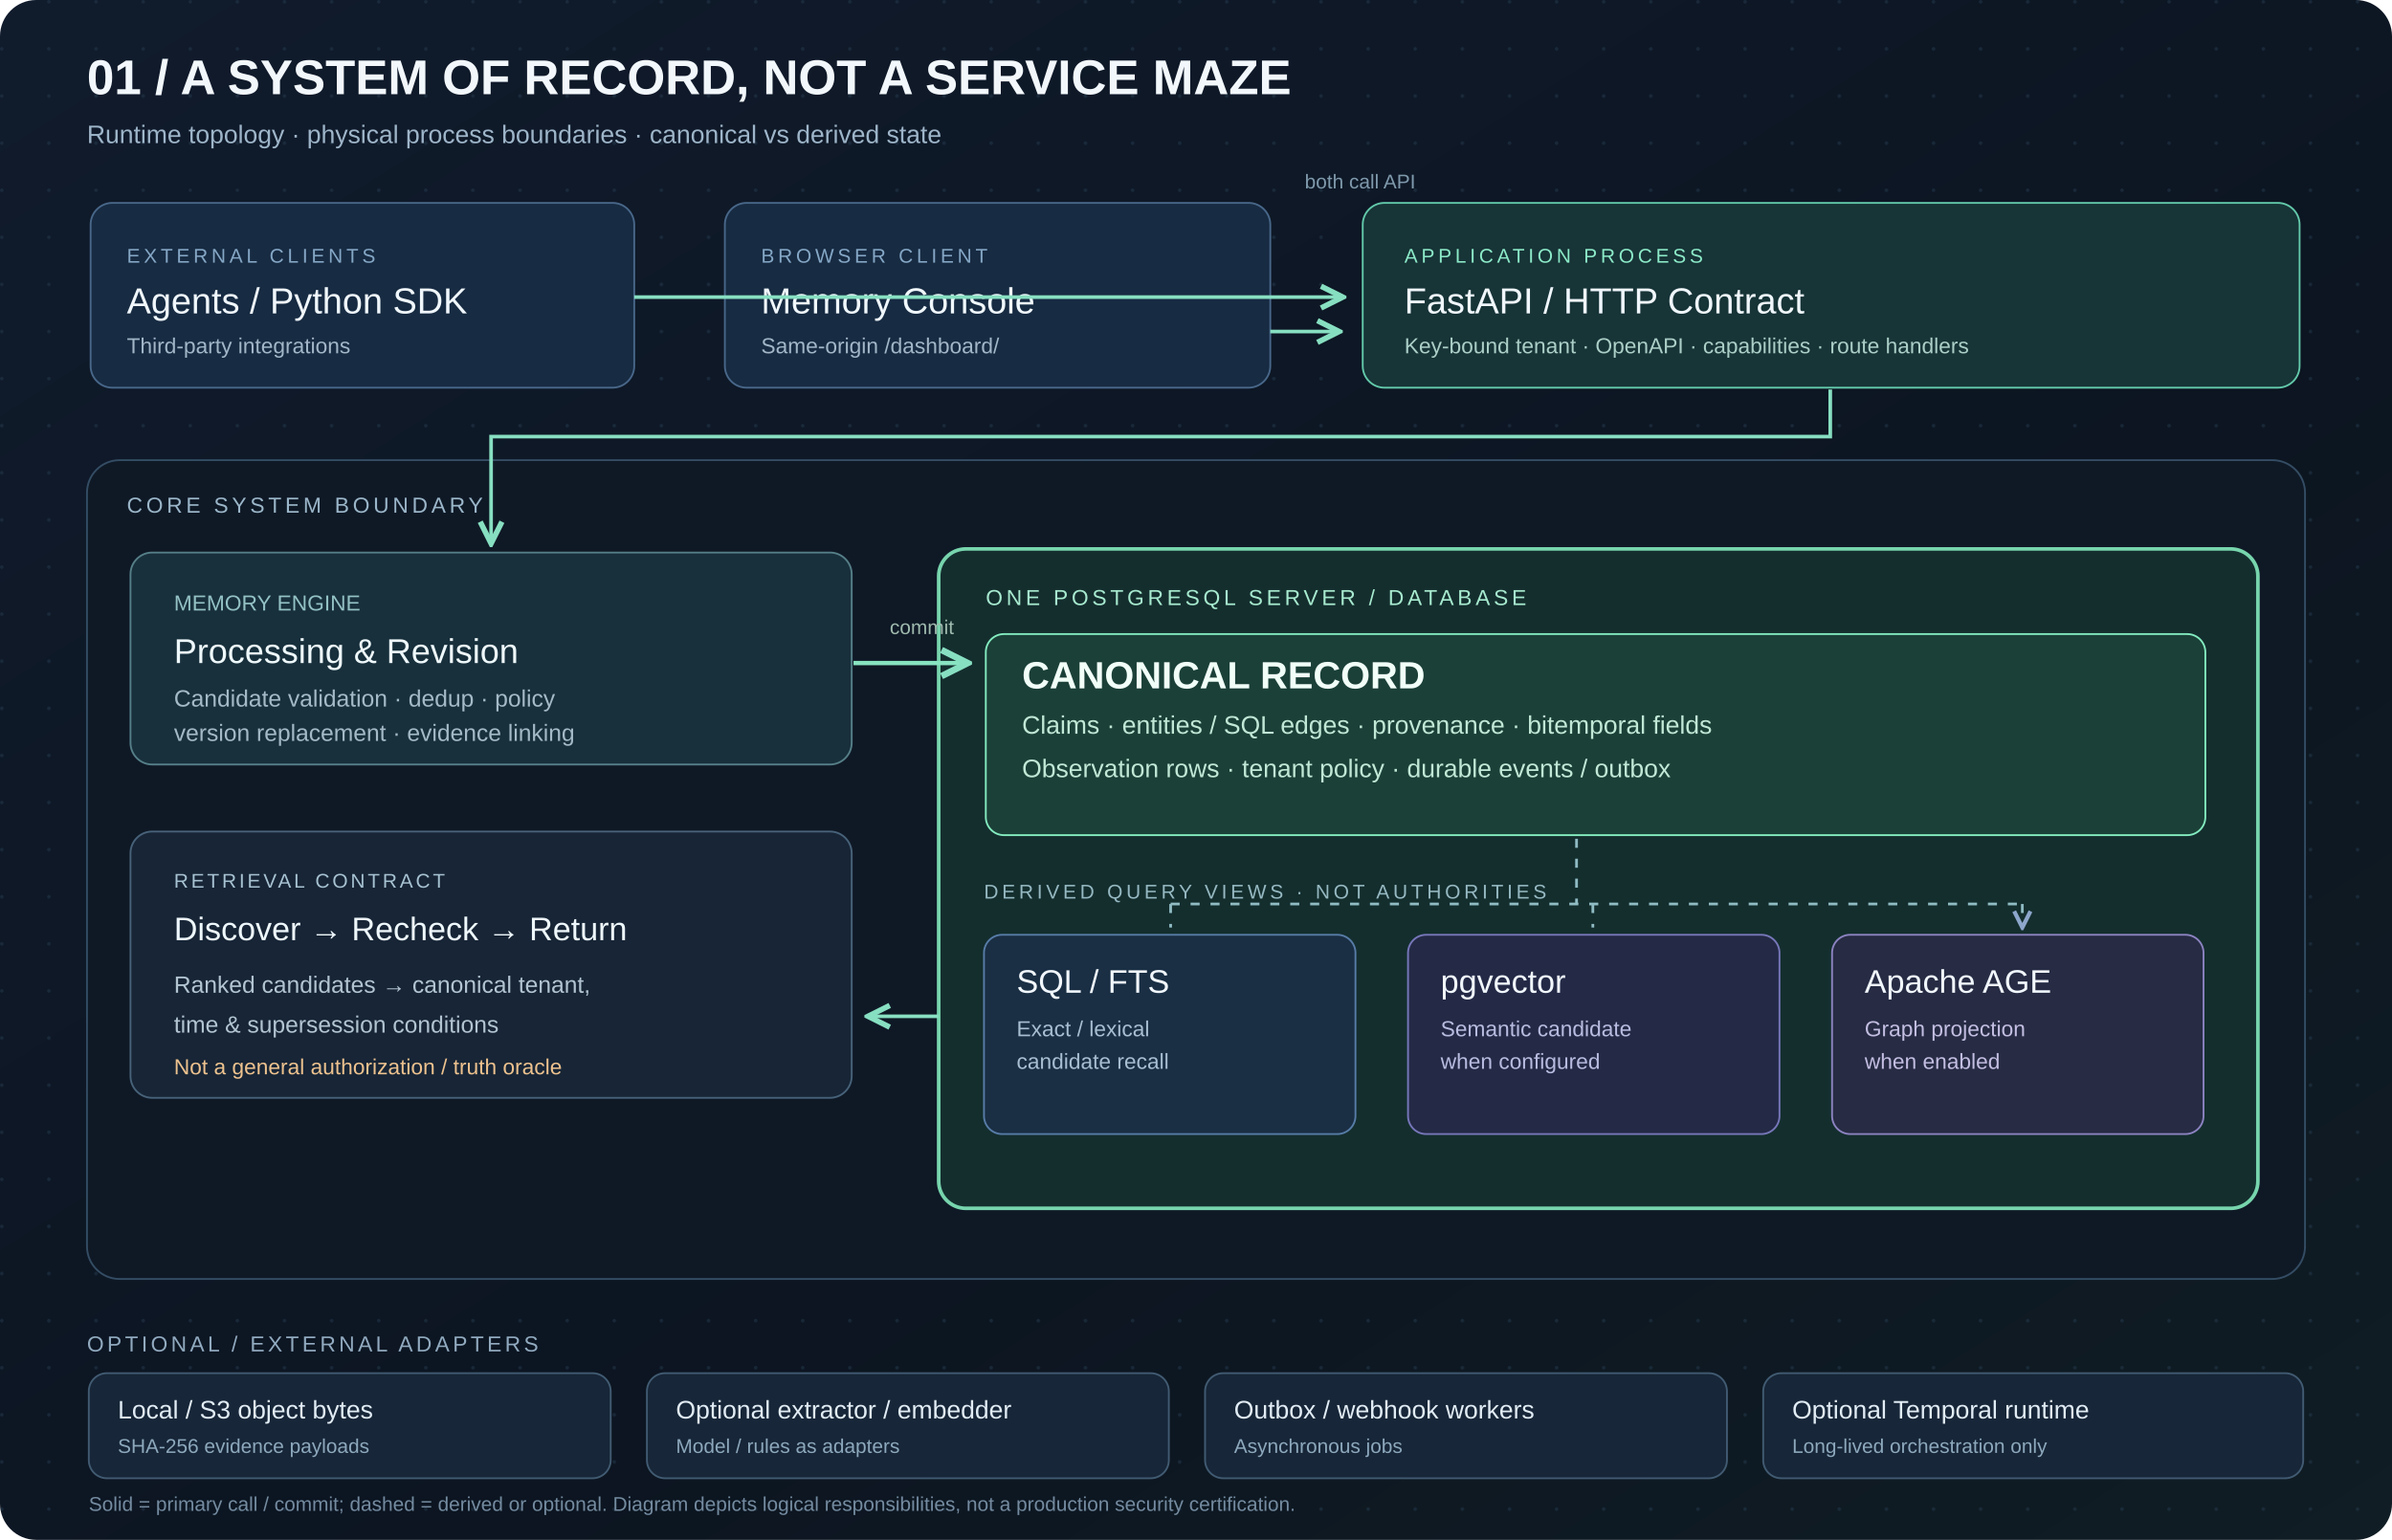
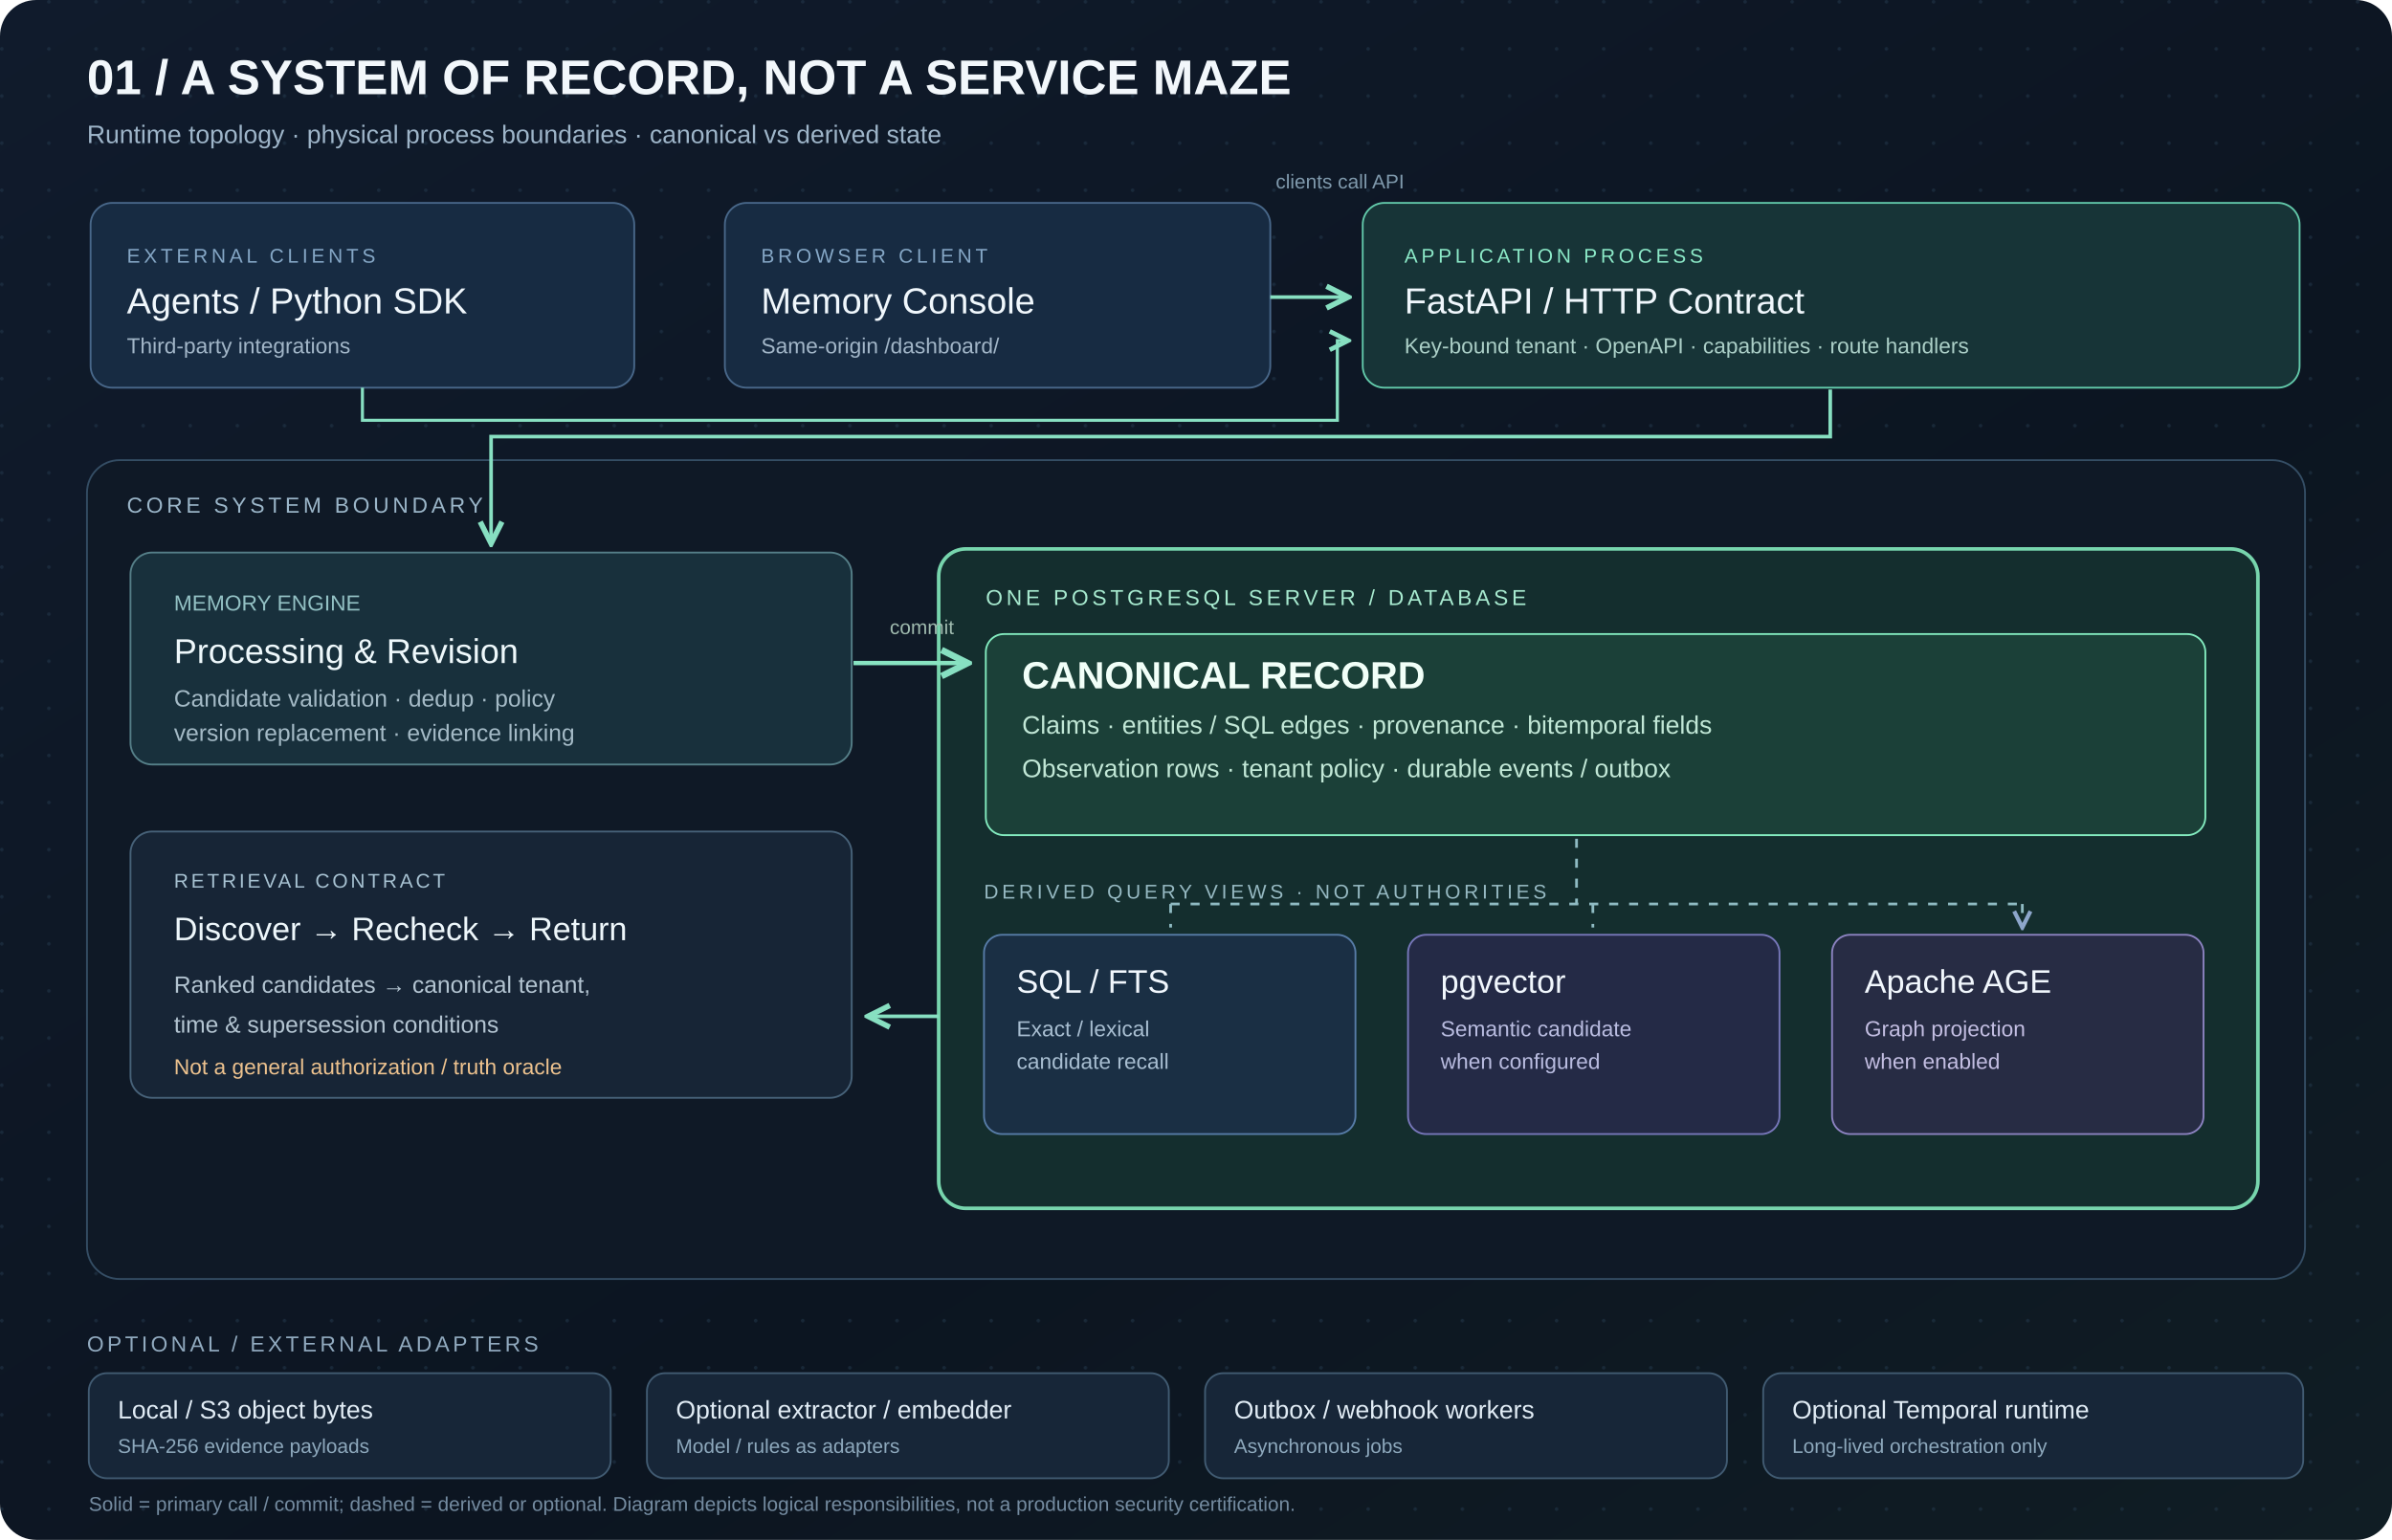
<svg xmlns="http://www.w3.org/2000/svg" width="1320" height="850" viewBox="0 0 1320 850" role="img" aria-labelledby="title desc">
  <defs>
    <linearGradient id="bg" x1="0" y1="0" x2="1" y2="1">
      <stop stop-color="#101b2c" />
      <stop offset=".6" stop-color="#0c1521" />
      <stop offset="1" stop-color="#101d24" />
    </linearGradient>
    <marker id="arr" markerWidth="8" markerHeight="8" refX="7" refY="4" orient="auto">
      <path d="M1 1L7 4L1 7" stroke="#87dfc1" stroke-width="1.5" fill="none" />
    </marker>
    <marker id="opt" markerWidth="8" markerHeight="8" refX="7" refY="4" orient="auto">
      <path d="M1 1L7 4L1 7" stroke="#8da6cb" stroke-width="1.5" fill="none" />
    </marker>
    <pattern id="dot" width="26" height="26" patternUnits="userSpaceOnUse">
      <circle cx="1" cy="1" r="1" fill="#263c50" />
    </pattern>
  </defs>
  <rect width="1320" height="850" rx="20" fill="url(#bg)" />
  <rect width="1320" height="850" rx="20" fill="url(#dot)" opacity=".47" />
  <g font-family="Arial,Helvetica,sans-serif">
    <text x="48" y="52" font-size="27" font-weight="700" fill="#f2f7fb">01  /  A SYSTEM OF RECORD, NOT A SERVICE MAZE</text>
    <text x="48" y="79" font-size="14" fill="#9eb5c9">Runtime topology · physical process boundaries · canonical vs derived state</text>
    <g>
      <rect x="50" y="112" width="300" height="102" rx="12" fill="#172b42" stroke="#486789" />
      <text x="70" y="145" font-size="11" fill="#85a7c6" letter-spacing="2">EXTERNAL CLIENTS</text>
      <text x="70" y="173" font-size="20" fill="#f0f7fc">Agents / Python SDK</text>
      <text x="70" y="195" font-size="12" fill="#a2b6c8">Third-party integrations</text>
    </g>
    <g>
      <rect x="400" y="112" width="301" height="102" rx="12" fill="#172b42" stroke="#486789" />
      <text x="420" y="145" font-size="11" fill="#85a7c6" letter-spacing="2">BROWSER CLIENT</text>
      <text x="420" y="173" font-size="20" fill="#f0f7fc">Memory Console</text>
      <text x="420" y="195" font-size="12" fill="#a2b6c8">Same-origin /dashboard/</text>
    </g>
    <g>
      <rect x="752" y="112" width="517" height="102" rx="12" fill="#173437" stroke="#62c9aa" />
      <text x="775" y="145" font-size="11" fill="#8ceac8" letter-spacing="2">APPLICATION PROCESS</text>
      <text x="775" y="173" font-size="20" fill="#f0f7fc">FastAPI / HTTP Contract</text>
      <text x="775" y="195" font-size="12" fill="#abcfc7">Key-bound tenant · OpenAPI · capabilities · route handlers</text>
    </g>
-     <path d="M350 164H741" stroke="#87dfc1" stroke-width="2" fill="none" marker-end="url(#arr)" />
-     <path d="M701 183H739" stroke="#87dfc1" stroke-width="2" fill="none" marker-end="url(#arr)" />
-     <text x="720" y="104" fill="#7f99ac" font-size="11">both call API</text>
+     <path d="M200 214V232H738V188H744" stroke="#87dfc1" stroke-width="1.7" fill="none" marker-end="url(#arr)" />
+     <path d="M701 164H744" stroke="#87dfc1" stroke-width="2" fill="none" marker-end="url(#arr)" />
+     <text x="704" y="104" fill="#7f99ac" font-size="11">clients call API</text>
    <rect x="48" y="254" width="1224" height="452" rx="18" fill="#0f1926" stroke="#344d64" />
    <text x="70" y="283" font-size="12" fill="#9bb6c9" letter-spacing="2">CORE SYSTEM BOUNDARY</text>
    <rect x="72" y="305" width="398" height="117" rx="12" fill="#18303c" stroke="#557f88" />
    <text x="96" y="337" font-size="12" fill="#93c1c4">MEMORY ENGINE</text>
    <text x="96" y="366" font-size="19" fill="#eef8fb">Processing &amp; Revision</text>
    <text x="96" y="390" font-size="13" fill="#a4bac6">Candidate validation · dedup · policy</text>
    <text x="96" y="409" font-size="13" fill="#a4bac6">version replacement · evidence linking</text>
    <path d="M1010 215V241H271V300" stroke="#87dfc1" stroke-width="2" fill="none" marker-end="url(#arr)" />
    <rect x="518" y="303" width="728" height="364" rx="15" fill="#142e2e" stroke="#77d5ad" stroke-width="2" />
    <text x="544" y="334" font-size="12" fill="#a7eacf" letter-spacing="2">ONE POSTGRESQL SERVER / DATABASE</text>
    <rect x="544" y="350" width="673" height="111" rx="10" fill="#1b4038" stroke="#83ebbf" />
    <text x="564" y="380" font-size="21" font-weight="700" fill="#f1fff8">CANONICAL RECORD</text>
    <text x="564" y="405" font-size="14" fill="#c1e7d6">Claims · entities / SQL edges · provenance · bitemporal fields</text>
    <text x="564" y="429" font-size="14" fill="#c1e7d6">Observation rows · tenant policy · durable events / outbox</text>
    <path d="M471 366H534" stroke="#88e3c1" stroke-width="2.4" marker-end="url(#arr)" />
    <text x="491" y="350" font-size="11" fill="#9fbaae">commit</text>
    <text x="543" y="496" fill="#96b9c2" font-size="11" letter-spacing="2">DERIVED QUERY VIEWS · NOT AUTHORITIES</text>
    <rect x="543" y="516" width="205" height="110" rx="10" fill="#1a2f44" stroke="#577ca7" />
    <text x="561" y="548" fill="#f1f7fd" font-size="18">SQL / FTS</text>
    <text x="561" y="572" fill="#a8bed1" font-size="12">Exact / lexical</text>
    <text x="561" y="590" fill="#a8bed1" font-size="12">candidate recall</text>
    <rect x="777" y="516" width="205" height="110" rx="10" fill="#242a46" stroke="#7777ba" />
    <text x="795" y="548" fill="#f1f7fd" font-size="18">pgvector</text>
    <text x="795" y="572" fill="#b9bce0" font-size="12">Semantic candidate</text>
    <text x="795" y="590" fill="#b9bce0" font-size="12">when configured</text>
    <rect x="1011" y="516" width="205" height="110" rx="10" fill="#272c44" stroke="#8c83c1" />
    <text x="1029" y="548" fill="#f1f7fd" font-size="18">Apache AGE</text>
    <text x="1029" y="572" fill="#c3bee2" font-size="12">Graph projection</text>
    <text x="1029" y="590" fill="#c3bee2" font-size="12">when enabled</text>
    <path d="M870 463V499" stroke="#8fbbc3" stroke-width="1.5" stroke-dasharray="5 6" />
    <path d="M646 499H1116" stroke="#8fbbc3" stroke-width="1.5" stroke-dasharray="5 6" />
    <path d="M646 499V512M879 499V512M1116 499V512" stroke="#8fbbc3" stroke-width="1.5" stroke-dasharray="5 6" marker-end="url(#opt)" />
    <rect x="72" y="459" width="398" height="147" rx="12" fill="#172536" stroke="#476279" />
    <text x="96" y="490" font-size="11" fill="#a7c2d2" letter-spacing="1.5">RETRIEVAL CONTRACT</text>
    <text x="96" y="519" font-size="18" fill="#eef7fb">Discover → Recheck → Return</text>
    <text x="96" y="548" font-size="13" fill="#b3c4d1">Ranked candidates → canonical tenant,</text>
    <text x="96" y="570" font-size="13" fill="#b3c4d1">time &amp; supersession conditions</text>
    <text x="96" y="593" font-size="12" fill="#edc28e">Not a general authorization / truth oracle</text>
    <path d="M518 561H479" stroke="#87dfc1" stroke-width="2" marker-end="url(#arr)" />
    <text x="48" y="746" font-size="12" fill="#91aabf" letter-spacing="1.8">OPTIONAL / EXTERNAL ADAPTERS</text>
    <g fill="#172638" stroke="#415b72">
      <rect x="49" y="758" width="288" height="58" rx="10" />
      <rect x="357" y="758" width="288" height="58" rx="10" />
      <rect x="665" y="758" width="288" height="58" rx="10" />
      <rect x="973" y="758" width="298" height="58" rx="10" />
    </g>
    <g font-size="14" fill="#e1ecf5">
      <text x="65" y="783">Local / S3 object bytes</text>
      <text x="373" y="783">Optional extractor / embedder</text>
      <text x="681" y="783">Outbox / webhook workers</text>
      <text x="989" y="783">Optional Temporal runtime</text>
    </g>
    <g font-size="11" fill="#8da8bc">
      <text x="65" y="802">SHA-256 evidence payloads</text>
      <text x="373" y="802">Model / rules as adapters</text>
      <text x="681" y="802">Asynchronous jobs</text>
      <text x="989" y="802">Long-lived orchestration only</text>
    </g>
    <text x="49" y="834" font-size="11" fill="#748ba0">Solid = primary call / commit; dashed = derived or optional. Diagram depicts logical responsibilities, not a production security certification.</text>
  </g>
</svg>
